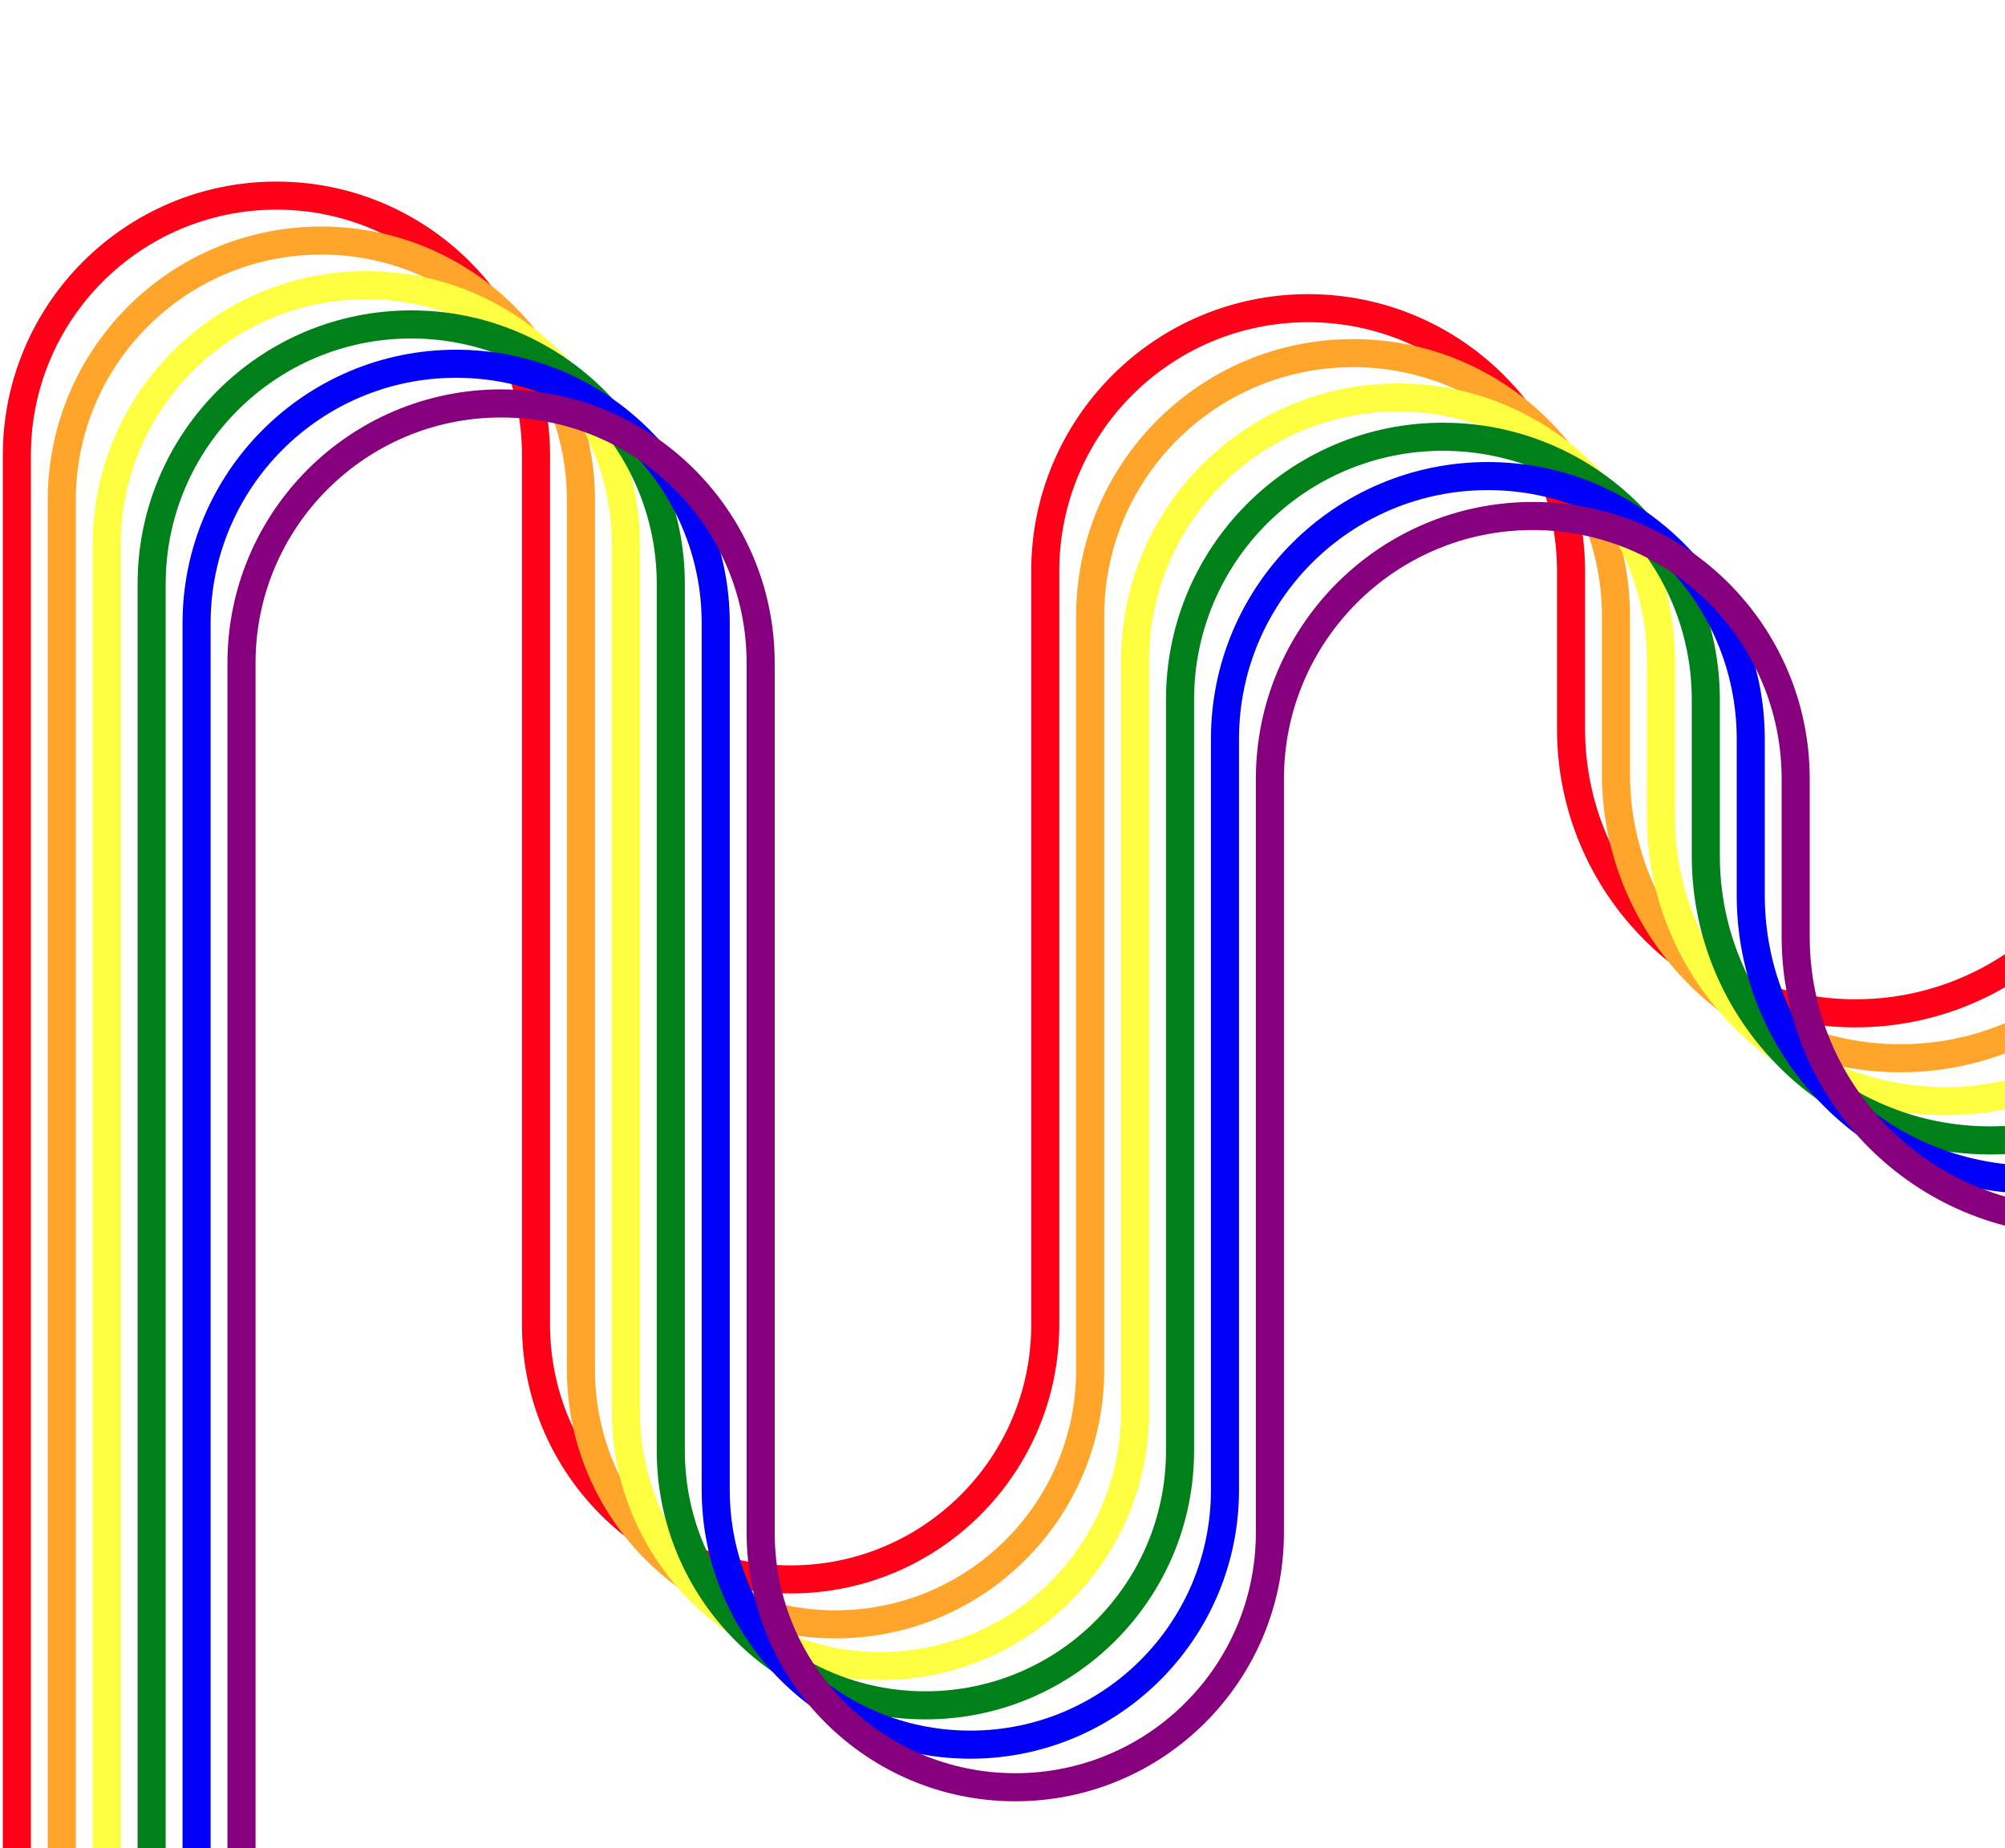
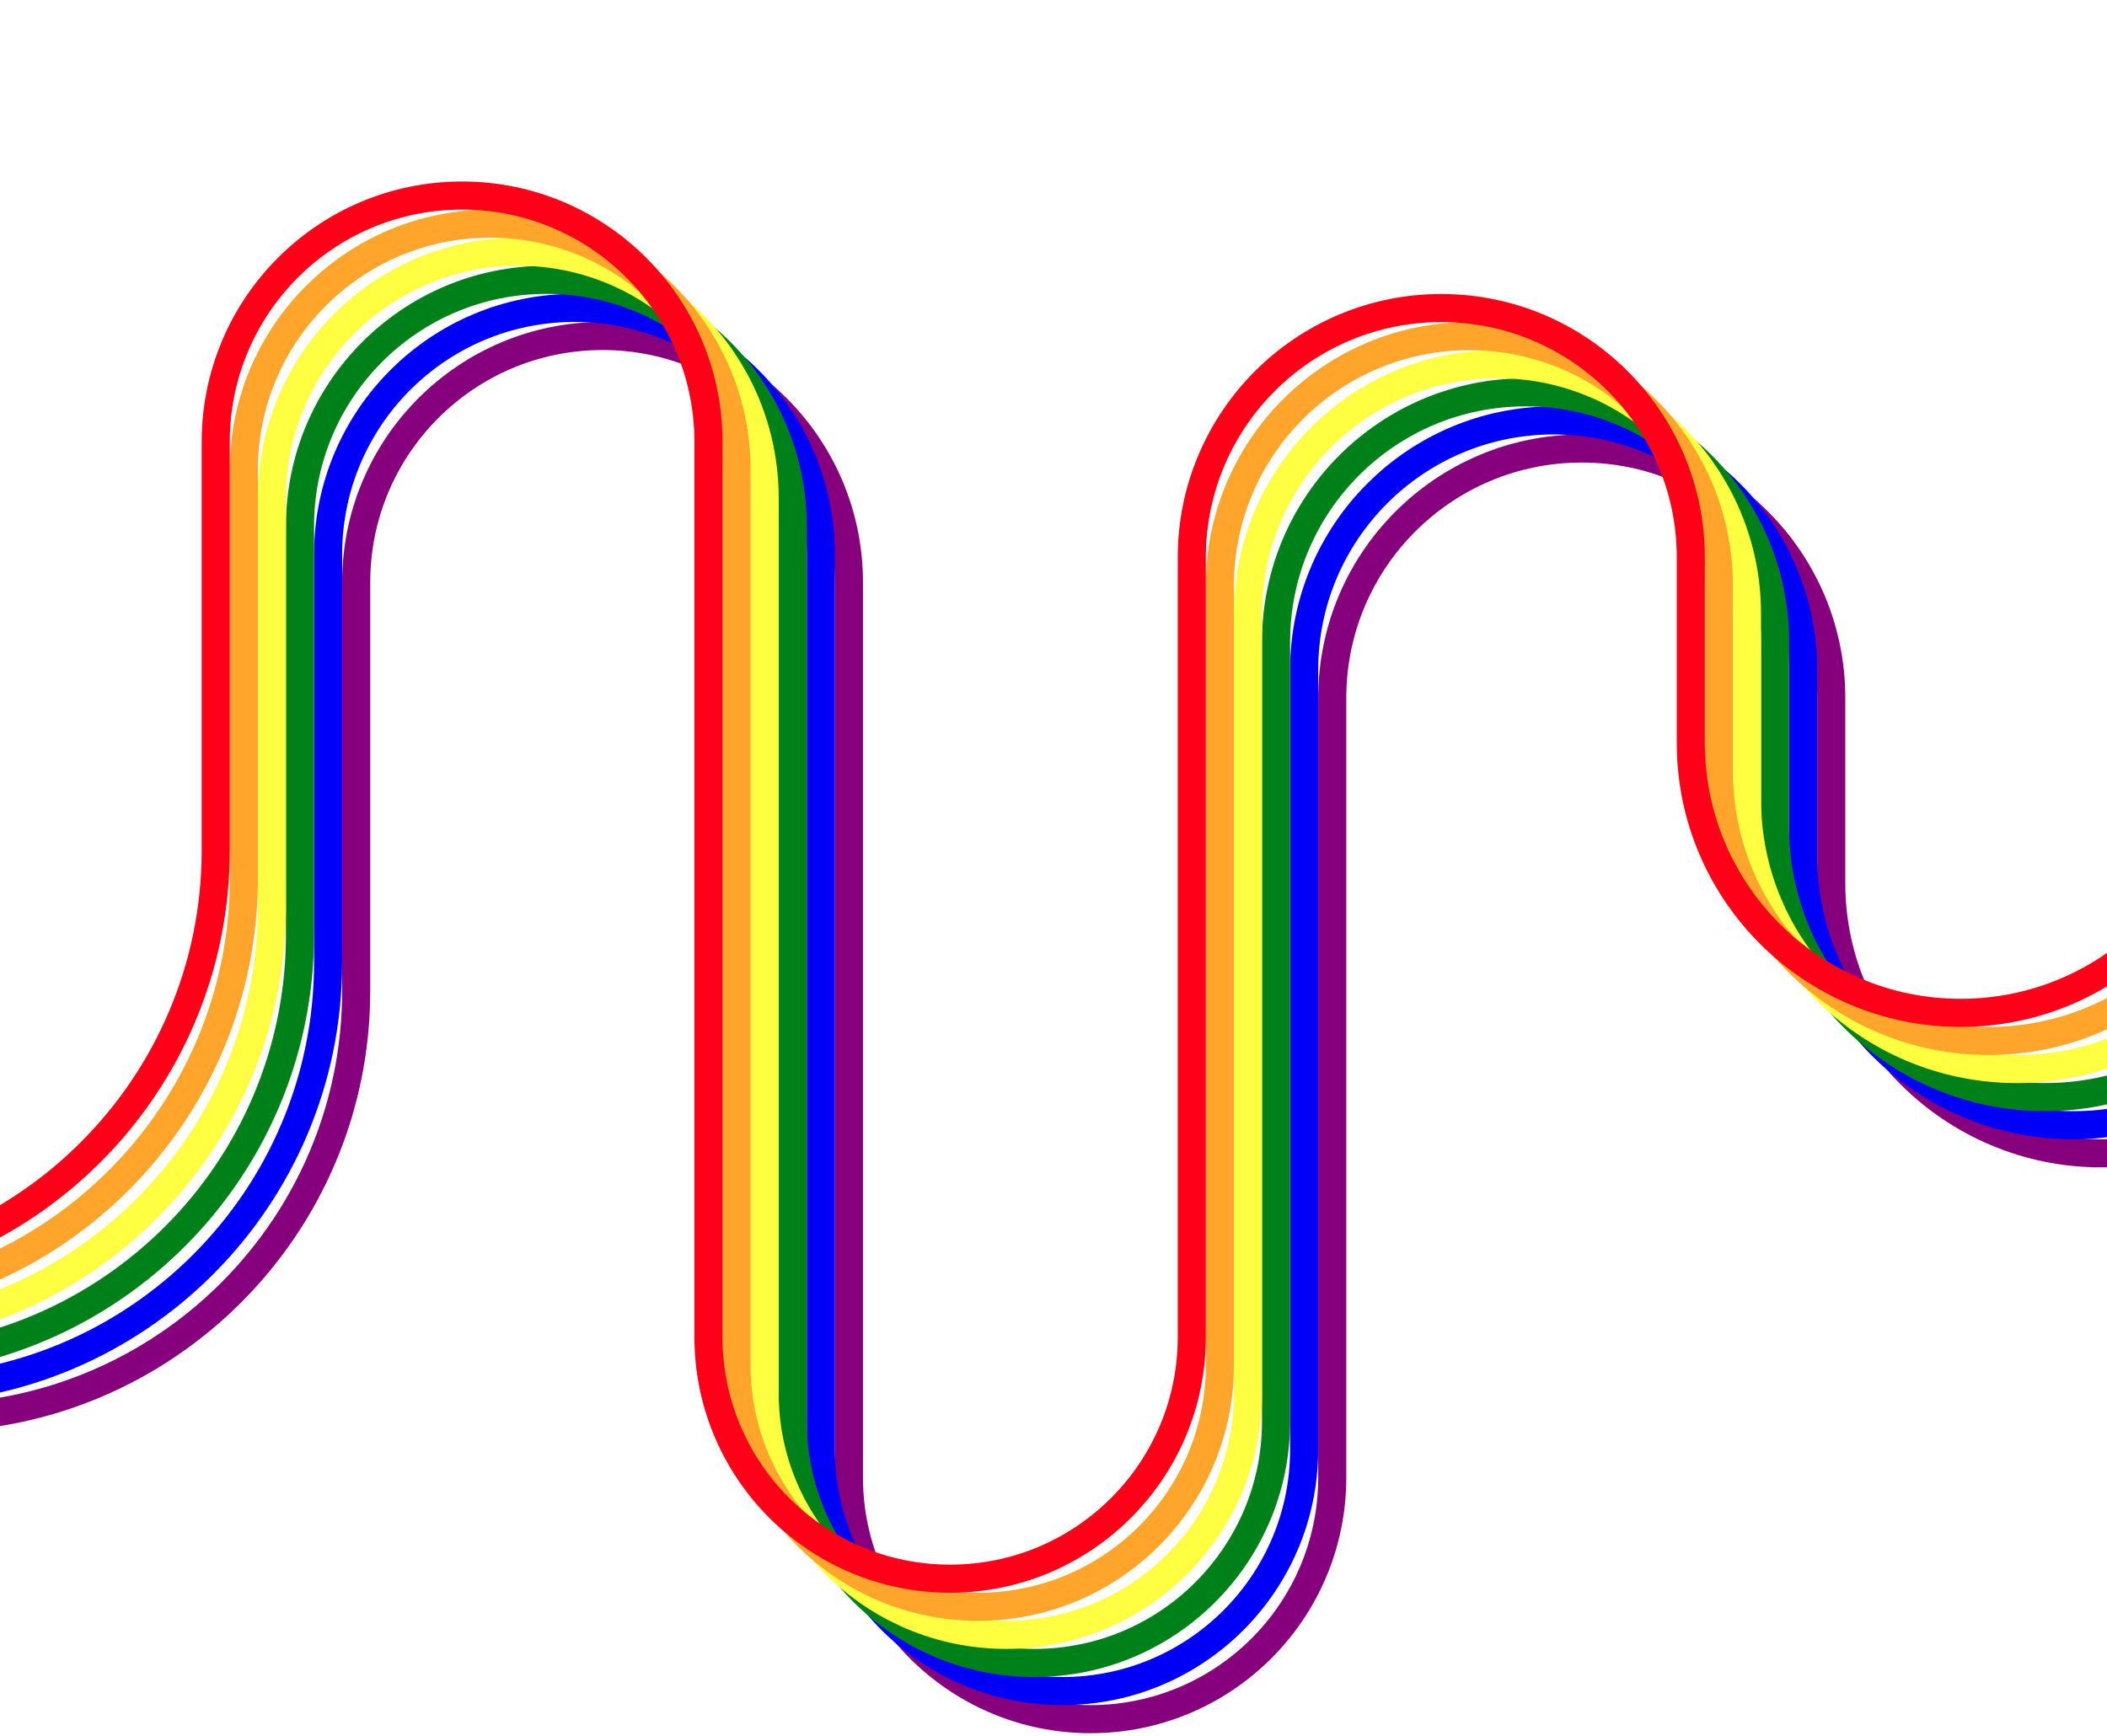
- <svg xmlns="http://www.w3.org/2000/svg" width="357" height="329" viewBox="0 0 357 329" fill="none">
-   <path d="M3 481L3 81.047C3 55.521 23.693 34.827 49.22 34.827V34.827C74.746 34.827 95.439 55.521 95.439 81.047L95.439 235.858C95.439 260.897 115.737 281.195 140.776 281.195V281.195C165.814 281.195 186.112 260.897 186.112 235.858L186.112 101.675C186.112 75.824 207.069 54.867 232.921 54.867V54.867C258.772 54.867 279.729 75.824 279.729 101.675L279.729 129.773C279.729 157.738 302.399 180.408 330.364 180.408V180.408C358.33 180.408 381 157.738 381 129.773L381 3" stroke="#FF0018" stroke-width="5" stroke-linecap="round" />
-   <path d="M11 489L11 89.047C11 63.521 31.693 42.827 57.22 42.827V42.827C82.746 42.827 103.439 63.521 103.439 89.047L103.439 243.858C103.439 268.897 123.737 289.195 148.776 289.195V289.195C173.814 289.195 194.112 268.897 194.112 243.858L194.112 109.675C194.112 83.824 215.069 62.867 240.921 62.867V62.867C266.772 62.867 287.729 83.824 287.729 109.675L287.729 137.773C287.729 165.738 310.399 188.408 338.364 188.408V188.408C366.33 188.408 389 165.738 389 137.773L389 11" stroke="#FFA52C" stroke-width="5" stroke-linecap="round" />
-   <path d="M19 496L19 96.98C19 71.454 39.693 50.761 65.22 50.761V50.761C90.746 50.761 111.439 71.454 111.439 96.98L111.439 251.276C111.439 276.315 131.737 296.613 156.776 296.613V296.613C181.814 296.613 202.112 276.315 202.112 251.276L202.112 117.567C202.112 91.715 223.069 70.758 248.921 70.758V70.758C274.772 70.758 295.729 91.715 295.729 117.567L295.729 145.401C295.729 173.367 318.399 196.037 346.364 196.037V196.037C374.33 196.037 397 173.367 397 145.401L397 19" stroke="#FFFF41" stroke-width="5" stroke-linecap="round" />
-   <path d="M27 503L27 103.98C27 78.454 47.693 57.761 73.22 57.761V57.761C98.746 57.761 119.439 78.454 119.439 103.98L119.439 258.276C119.439 283.315 139.737 303.613 164.776 303.613V303.613C189.814 303.613 210.112 283.315 210.112 258.276L210.112 124.567C210.112 98.715 231.069 77.758 256.921 77.758V77.758C282.772 77.758 303.729 98.715 303.729 124.567L303.729 152.401C303.729 180.367 326.399 203.037 354.364 203.037V203.037C382.33 203.037 405 180.367 405 152.401L405 26" stroke="#008018" stroke-width="5" stroke-linecap="round" />
-   <path d="M35 510L35 110.98C35 85.454 55.693 64.761 81.22 64.761V64.761C106.746 64.761 127.439 85.454 127.439 110.98L127.439 265.276C127.439 290.315 147.737 310.613 172.776 310.613V310.613C197.814 310.613 218.112 290.315 218.112 265.276L218.112 131.567C218.112 105.715 239.069 84.758 264.921 84.758V84.758C290.772 84.758 311.729 105.715 311.729 131.567L311.729 159.401C311.729 187.367 334.399 210.037 362.364 210.037V210.037C390.33 210.037 413 187.367 413 159.401L413 33" stroke="#0000F9" stroke-width="5" stroke-linecap="round" />
-   <path d="M43 518L43 118.047C43 92.521 63.693 71.827 89.22 71.827V71.827C114.746 71.827 135.439 92.521 135.439 118.047L135.439 272.858C135.439 297.897 155.737 318.195 180.776 318.195V318.195C205.814 318.195 226.112 297.897 226.112 272.858L226.112 138.675C226.112 112.824 247.069 91.867 272.921 91.867V91.867C298.772 91.867 319.729 112.824 319.729 138.675L319.729 166.773C319.729 194.738 342.399 217.408 370.364 217.408V217.408C398.33 217.408 421 194.738 421 166.773L421 40" stroke="#86007D" stroke-width="5" stroke-linecap="round" />
+ <svg xmlns="http://www.w3.org/2000/svg" width="375" height="309" viewBox="0 0 375 309" fill="none">
+   <path d="M422 28L422 157.247C422 183.777 400.493 205.284 373.963 205.284V205.284C347.432 205.284 325.925 183.777 325.925 157.246L325.925 124.237C325.925 99.712 306.043 79.831 281.518 79.831V79.831C256.993 79.831 237.111 99.712 237.111 124.238L237.111 262.99C237.111 286.744 217.855 306 194.101 306V306C170.347 306 151.091 286.744 151.091 262.99L151.091 103.653C151.091 79.437 131.46 59.805 107.243 59.805V59.805C83.026 59.805 63.395 79.437 63.395 103.653L63.395 176.343C63.395 218.316 29.368 252.343 -12.605 252.343L-31 252.343" stroke="#86007D" stroke-width="5" stroke-linecap="round" />
+   <path d="M417 23L417 152.247C417 178.777 395.493 200.284 368.963 200.284V200.284C342.432 200.284 320.925 178.777 320.925 152.246L320.925 119.237C320.925 94.712 301.043 74.831 276.518 74.831V74.831C251.993 74.831 232.111 94.712 232.111 119.238L232.111 257.99C232.111 281.744 212.855 301 189.101 301V301C165.347 301 146.091 281.744 146.091 257.99L146.091 98.653C146.091 74.437 126.46 54.805 102.243 54.805V54.805C78.026 54.805 58.395 74.437 58.395 98.653L58.395 171.343C58.395 213.316 24.368 247.343 -17.605 247.343L-36 247.343" stroke="#0000F9" stroke-width="5" stroke-linecap="round" />
+   <path d="M412 18L412 147.247C412 173.777 390.493 195.284 363.963 195.284V195.284C337.432 195.284 315.925 173.777 315.925 147.246L315.925 114.237C315.925 89.712 296.043 69.831 271.518 69.831V69.831C246.993 69.831 227.111 89.712 227.111 114.238L227.111 252.99C227.111 276.744 207.855 296 184.101 296V296C160.347 296 141.091 276.744 141.091 252.99L141.091 93.653C141.091 69.437 121.46 49.805 97.243 49.805V49.805C73.026 49.805 53.395 69.437 53.395 93.653L53.395 166.343C53.395 208.316 19.368 242.343 -22.605 242.343L-41 242.343" stroke="#008018" stroke-width="5" stroke-linecap="round" />
+   <path d="M407 13L407 142.247C407 168.777 385.493 190.284 358.963 190.284V190.284C332.432 190.284 310.925 168.777 310.925 142.246L310.925 109.237C310.925 84.712 291.043 64.831 266.518 64.831V64.831C241.993 64.831 222.111 84.712 222.111 109.238L222.111 247.99C222.111 271.744 202.855 291 179.101 291V291C155.347 291 136.091 271.744 136.091 247.99L136.091 88.653C136.091 64.437 116.46 44.805 92.243 44.805V44.805C68.026 44.805 48.395 64.437 48.395 88.653L48.395 161.343C48.395 203.316 14.368 237.343 -27.605 237.343L-46 237.343" stroke="#FFFF41" stroke-width="5" stroke-linecap="round" />
+   <path d="M402 8L402 137.247C402 163.777 380.493 185.284 353.963 185.284V185.284C327.432 185.284 305.925 163.777 305.925 137.246L305.925 104.237C305.925 79.712 286.043 59.831 261.518 59.831V59.831C236.993 59.831 217.111 79.712 217.111 104.238L217.111 242.99C217.111 266.744 197.855 286 174.101 286V286C150.347 286 131.091 266.744 131.091 242.99L131.091 83.653C131.091 59.437 111.46 39.805 87.243 39.805V39.805C63.026 39.805 43.395 59.437 43.395 83.653L43.395 156.343C43.395 198.316 9.368 232.343 -32.605 232.343L-51 232.343" stroke="#FFA52C" stroke-width="5" stroke-linecap="round" />
+   <path d="M397 3L397 132.247C397 158.777 375.493 180.284 348.963 180.284V180.284C322.432 180.284 300.925 158.777 300.925 132.246L300.925 99.237C300.925 74.712 281.043 54.831 256.518 54.831V54.831C231.993 54.831 212.111 74.712 212.111 99.237L212.111 237.99C212.111 261.744 192.855 281 169.101 281V281C145.347 281 126.091 261.744 126.091 237.99L126.091 78.653C126.091 54.437 106.46 34.805 82.243 34.805V34.805C58.026 34.805 38.395 54.437 38.395 78.653L38.395 151.343C38.395 193.316 4.368 227.343 -37.605 227.343L-56 227.343" stroke="#FF0018" stroke-width="5" stroke-linecap="round" />
</svg>
